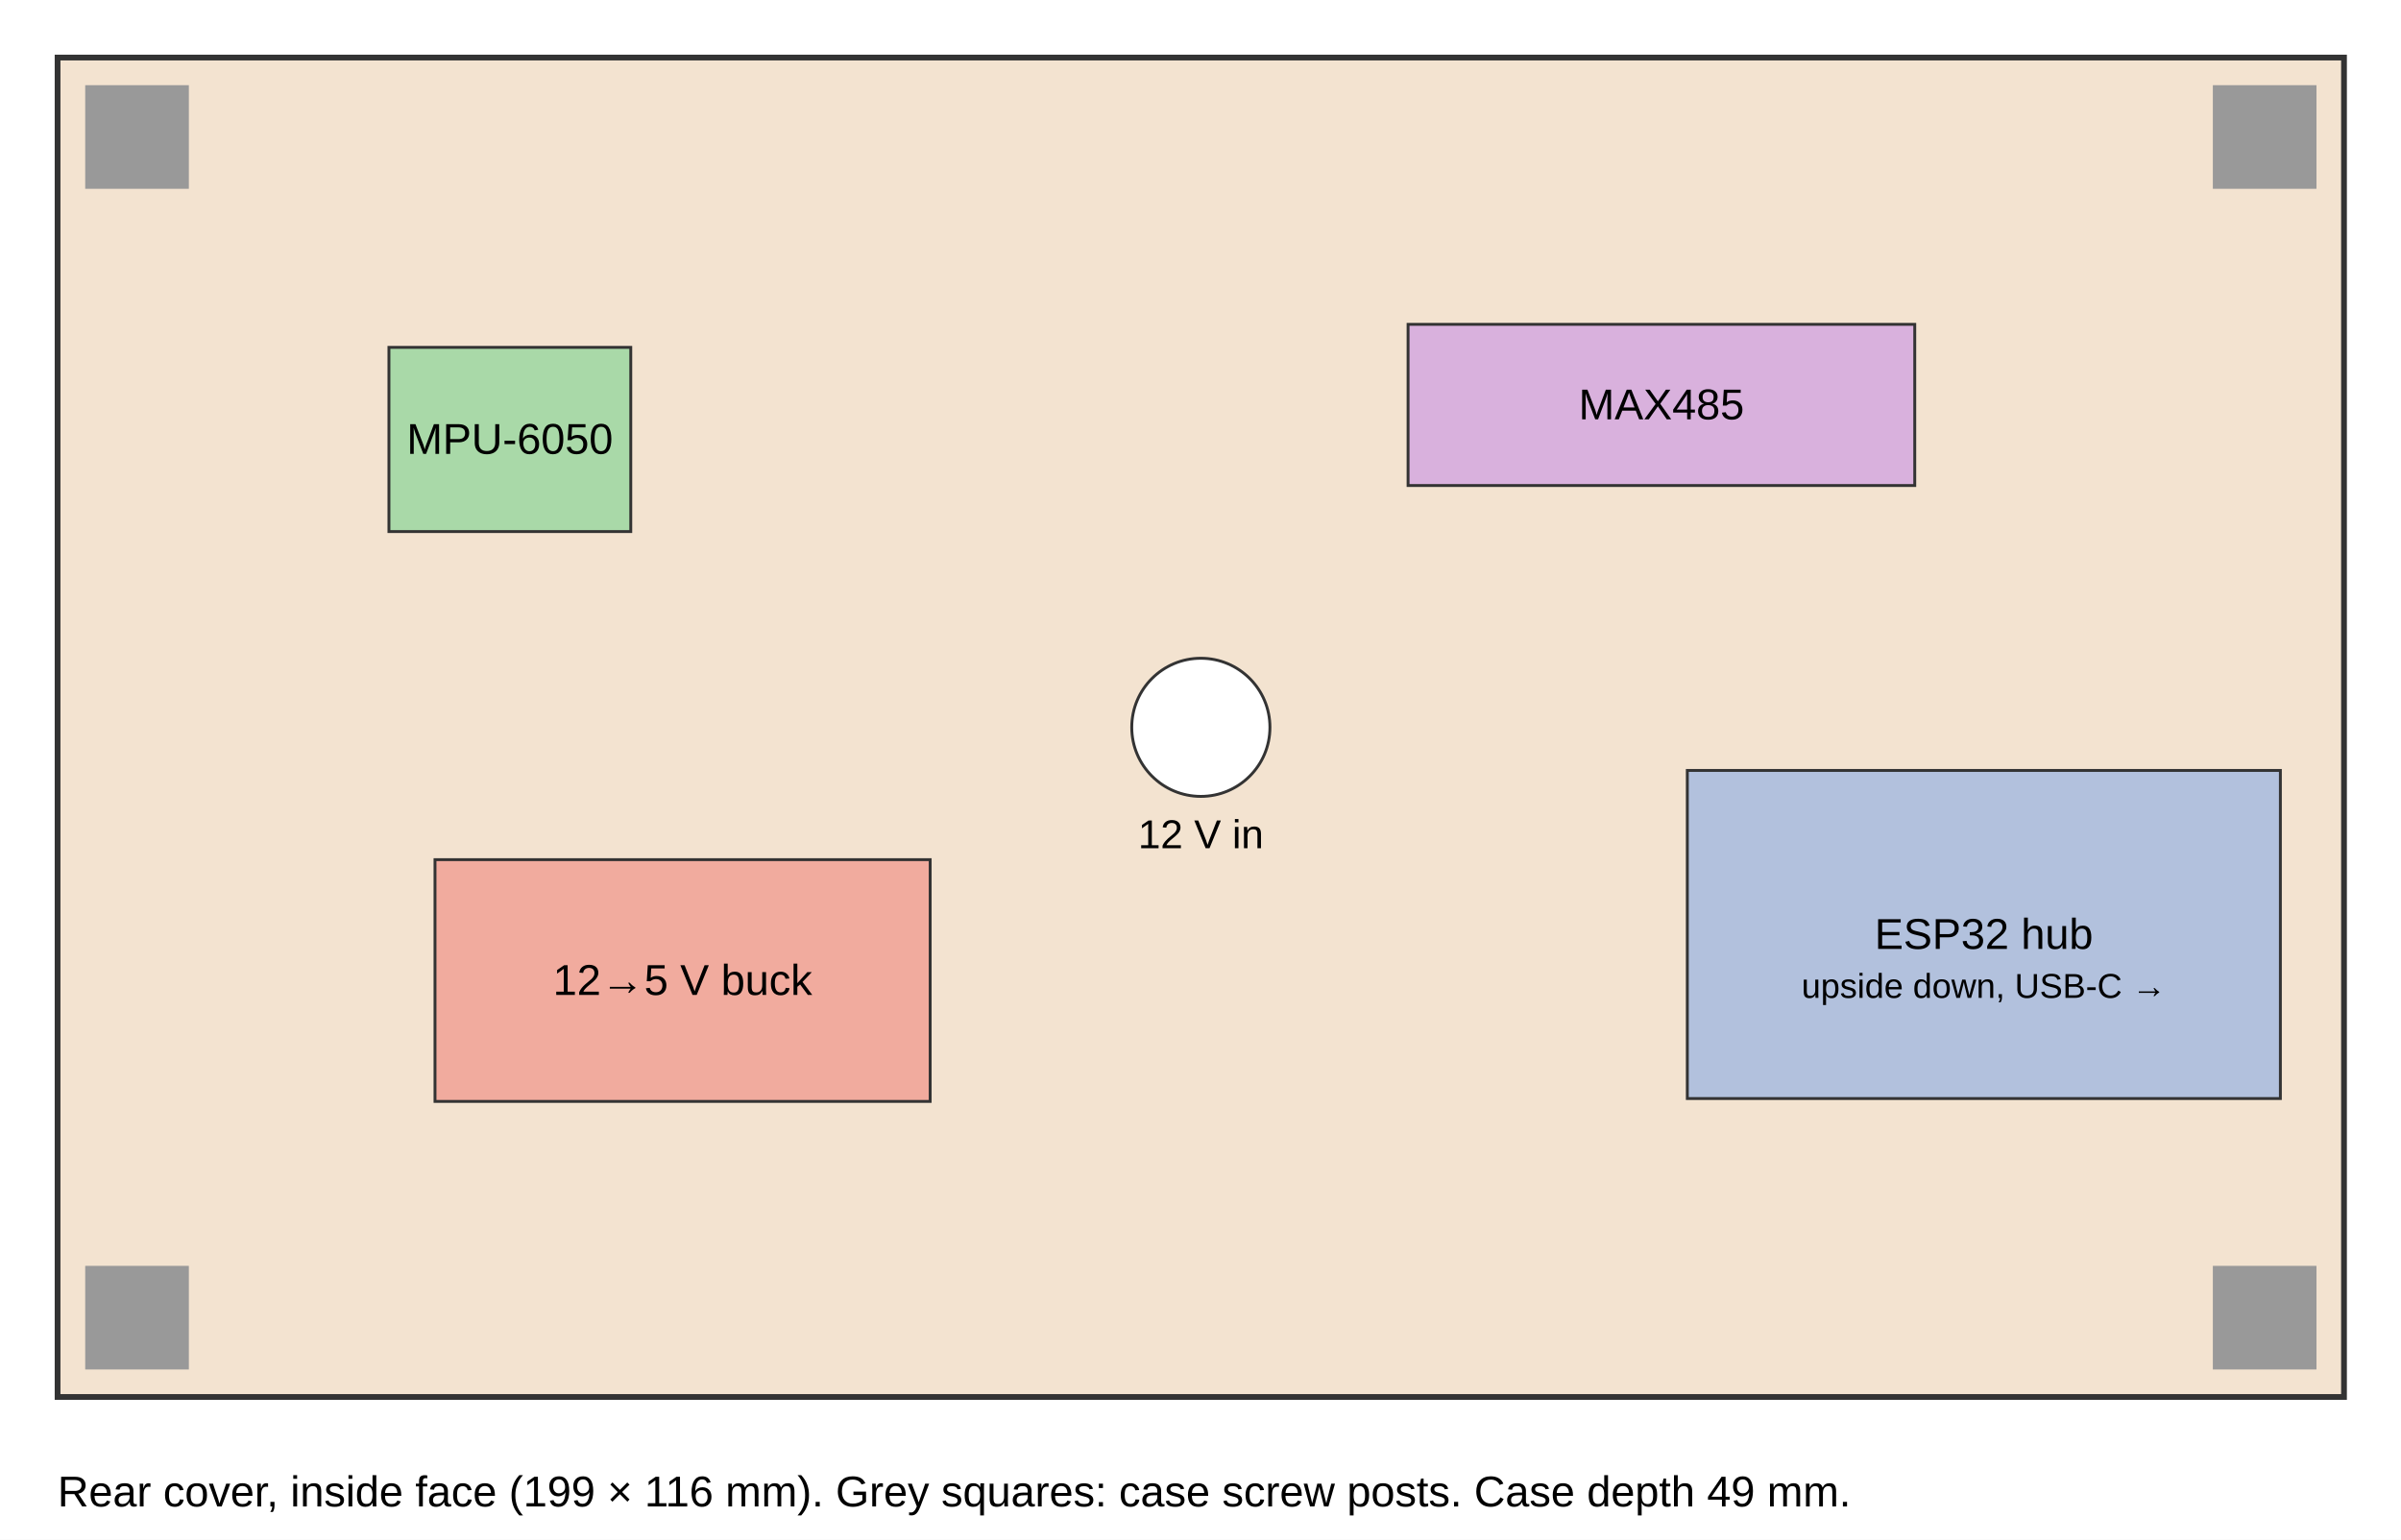
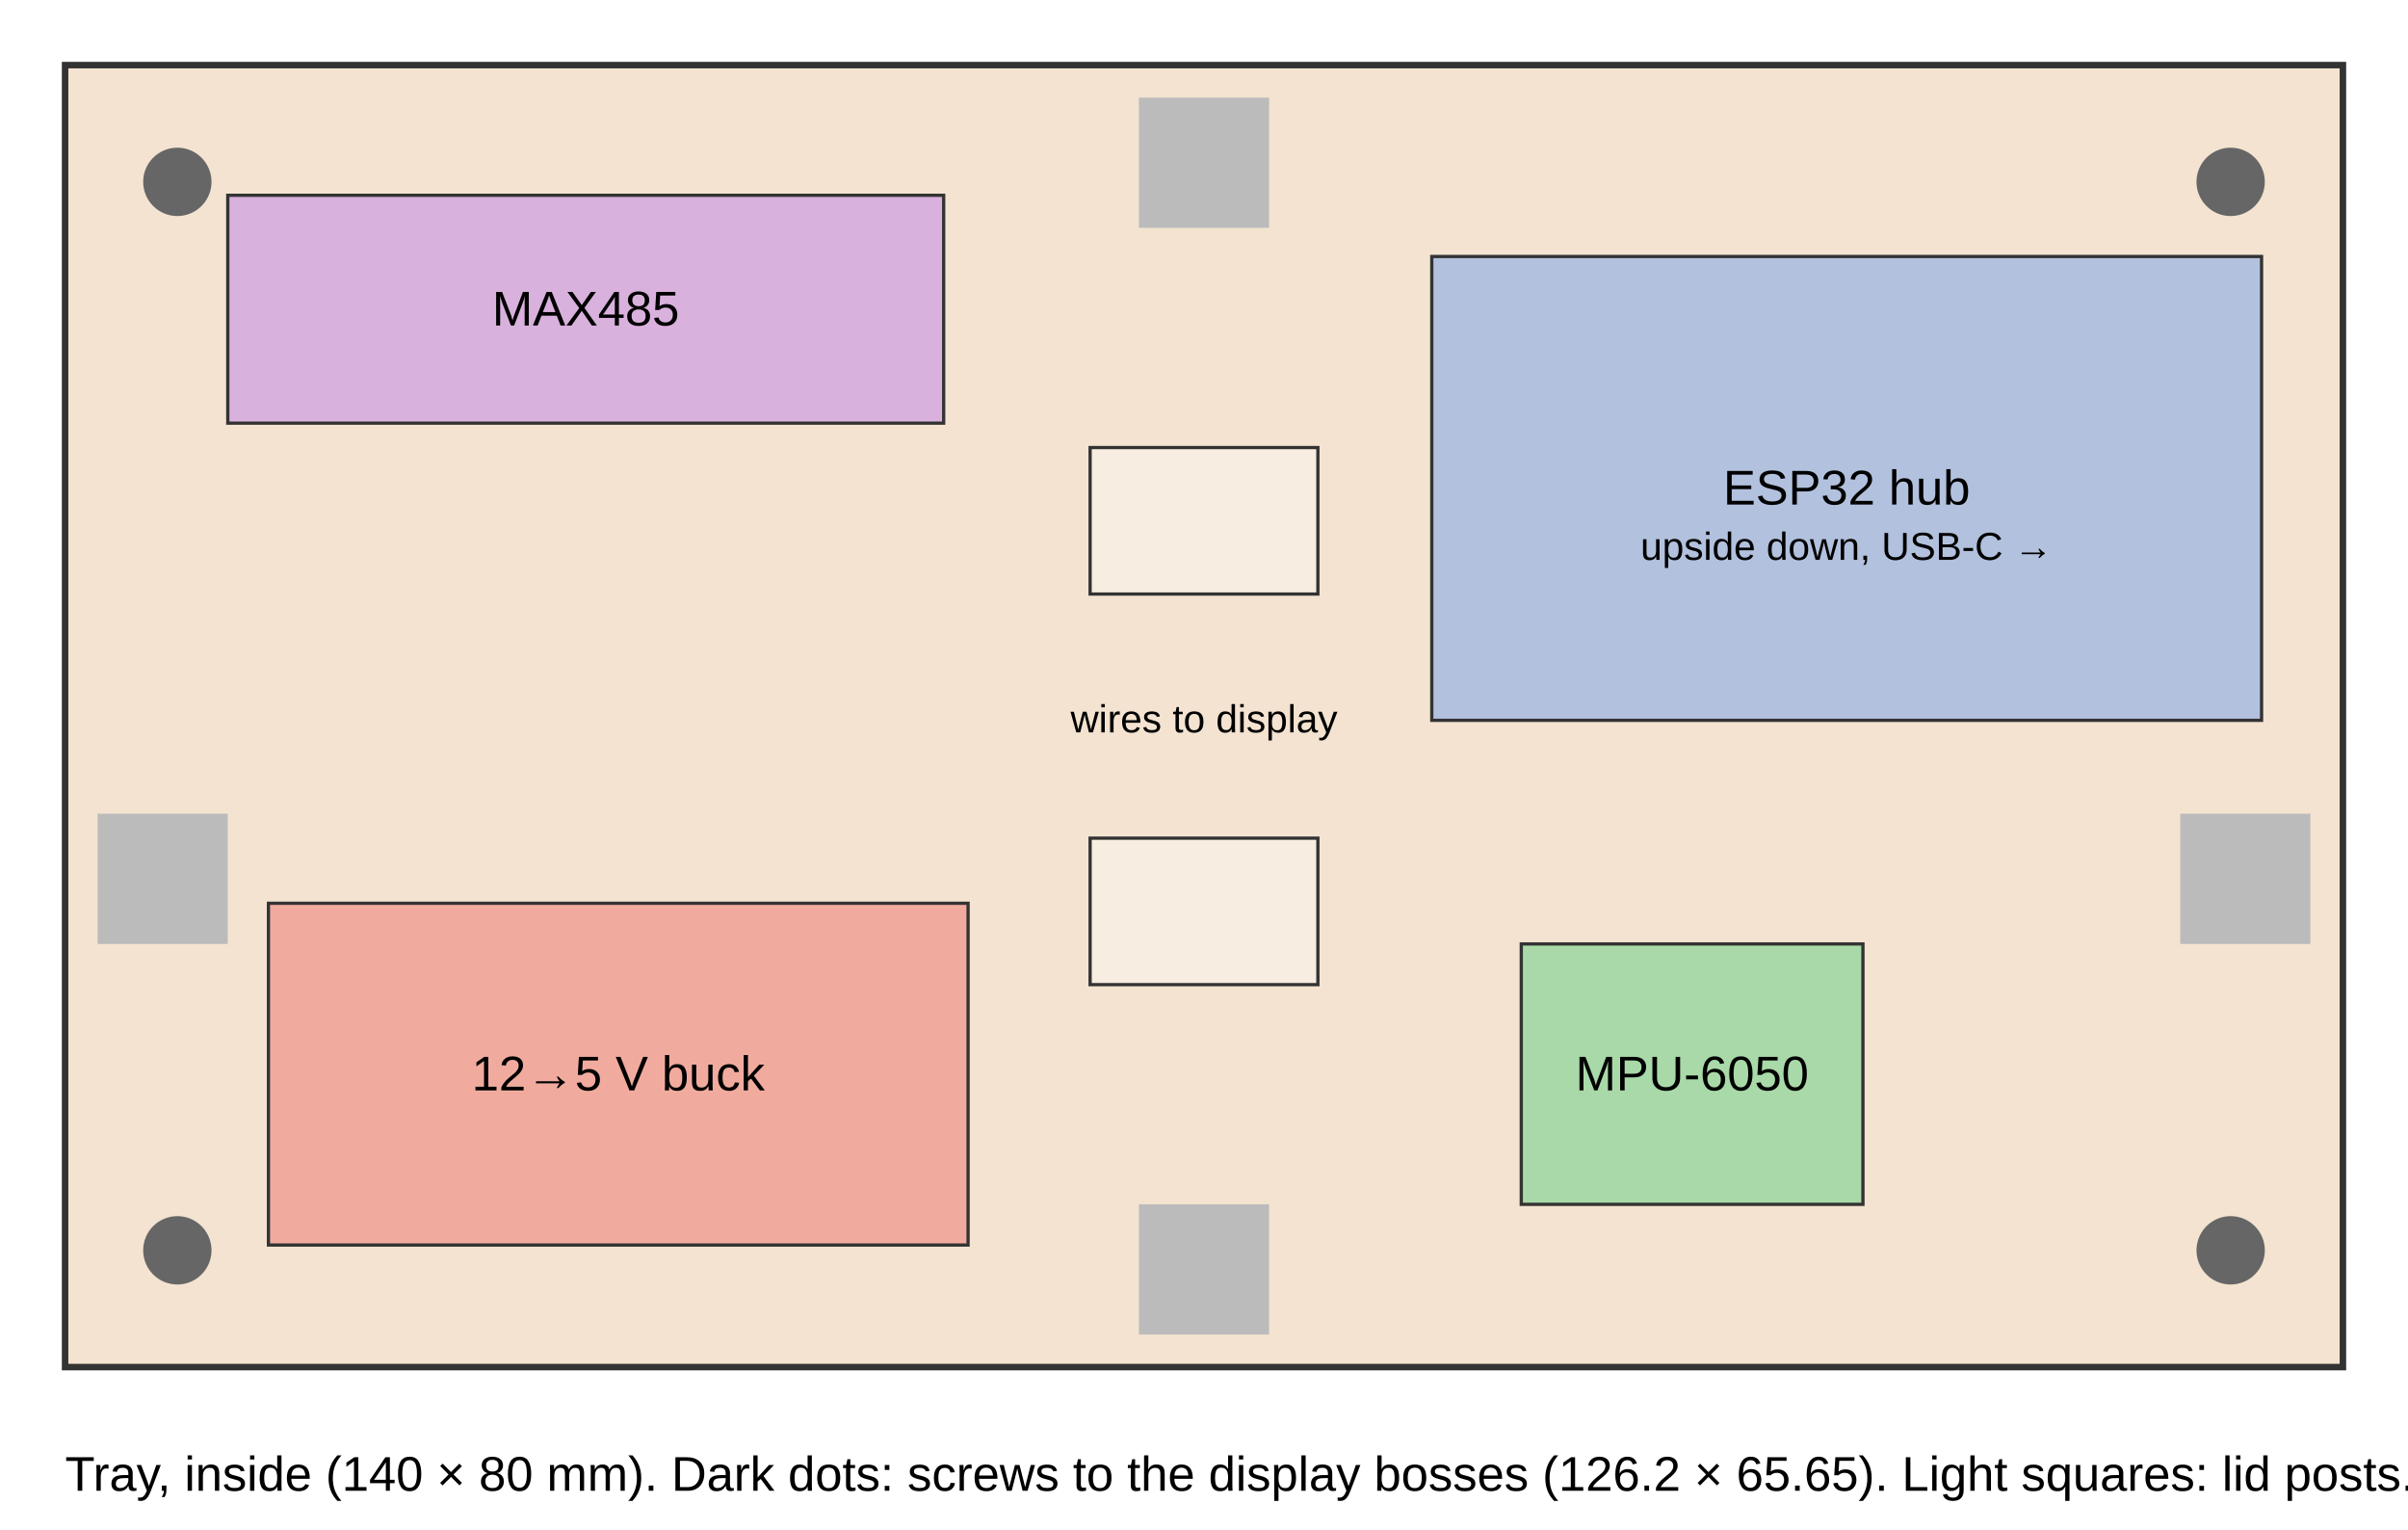
- <svg xmlns="http://www.w3.org/2000/svg" viewBox="0 0 834 535" font-family="Arial">
+ <svg xmlns="http://www.w3.org/2000/svg" viewBox="0 0 740 470" font-family="Arial">
  <rect width="100%" height="100%" fill="#fff" />
-   <rect x="20.0" y="20.0" width="794.2" height="465.4" fill="#f3e3d0" stroke="#333" stroke-width="2" />
-   <rect x="586.1" y="267.7" width="206.0" height="114.0" fill="#3b82f6" fill-opacity="0.35" stroke="#333" />
-   <text x="689.1" y="329.7" text-anchor="middle" font-size="15">ESP32 hub</text>
-   <rect x="135.1" y="120.7" width="84.0" height="64.0" fill="#22c55e" fill-opacity="0.35" stroke="#333" />
-   <text x="177.1" y="157.7" text-anchor="middle" font-size="15">MPU-6050</text>
-   <rect x="489.1" y="112.7" width="176.0" height="56.0" fill="#a855f7" fill-opacity="0.35" stroke="#333" />
-   <text x="577.1" y="145.7" text-anchor="middle" font-size="15">MAX485</text>
-   <rect x="151.1" y="298.7" width="172.0" height="84.0" fill="#ef4444" fill-opacity="0.35" stroke="#333" />
-   <text x="237.1" y="345.7" text-anchor="middle" font-size="15">12→5 V buck</text>
-   <circle cx="417.12" cy="252.72" r="24.0" fill="#fff" stroke="#333" />
-   <text x="417.12" y="294.72" text-anchor="middle" font-size="14">12 V in</text>
-   <rect x="29.6" y="439.84" width="36.0" height="36.0" fill="#999" />
-   <rect x="29.6" y="29.6" width="36.0" height="36.0" fill="#999" />
-   <rect x="768.64" y="439.84" width="36.0" height="36.0" fill="#999" />
-   <rect x="768.64" y="29.6" width="36.0" height="36.0" fill="#999" />
-   <text x="689.12" y="346.72" text-anchor="middle" font-size="12">upside down, USB-C →</text>
-   <text x="20" y="523.44" font-size="15">Rear cover, inside face (199 × 116 mm). Grey squares: case screw posts. Case depth 49 mm.</text>
+   <rect x="20.0" y="20.0" width="700.0" height="400.0" fill="#f3e3d0" stroke="#333" stroke-width="2" />
+   <rect x="440.0" y="78.8" width="255.0" height="142.5" fill="#3b82f6" fill-opacity="0.35" stroke="#333" />
+   <text x="567.5" y="155.0" text-anchor="middle" font-size="15">ESP32 hub</text>
+   <text x="567.5" y="172.0" text-anchor="middle" font-size="12">upside down, USB-C →</text>
+   <rect x="467.5" y="290.0" width="105.0" height="80.0" fill="#22c55e" fill-opacity="0.35" stroke="#333" />
+   <text x="520.0" y="335.0" text-anchor="middle" font-size="15">MPU-6050</text>
+   <rect x="70.0" y="60.0" width="220.0" height="70.0" fill="#a855f7" fill-opacity="0.35" stroke="#333" />
+   <text x="180.0" y="100.0" text-anchor="middle" font-size="15">MAX485</text>
+   <rect x="82.5" y="277.5" width="215.0" height="105.0" fill="#ef4444" fill-opacity="0.35" stroke="#333" />
+   <text x="190.0" y="335.0" text-anchor="middle" font-size="15">12→5 V buck</text>
+   <rect x="335.0" y="137.5" width="70.0" height="45.0" fill="#ffffff" fill-opacity="0.35" stroke="#333" />
+   <text x="370.0" y="165.0" text-anchor="middle" font-size="15" />
+   <rect x="335.0" y="257.5" width="70.0" height="45.0" fill="#ffffff" fill-opacity="0.35" stroke="#333" />
+   <text x="370.0" y="285.0" text-anchor="middle" font-size="15" />
+   <text x="370.0" y="225.0" text-anchor="middle" font-size="12">wires to display</text>
+   <circle cx="54.5" cy="384.125" r="10.5" fill="#666" />
+   <circle cx="54.5" cy="55.875" r="10.5" fill="#666" />
+   <circle cx="685.5" cy="384.125" r="10.5" fill="#666" />
+   <circle cx="685.5" cy="55.875" r="10.5" fill="#666" />
+   <rect x="30.0" y="250.0" width="40.0" height="40.0" fill="#bbb" />
+   <rect x="670.0" y="250.0" width="40.0" height="40.0" fill="#bbb" />
+   <rect x="350.0" y="30.0" width="40.0" height="40.0" fill="#bbb" />
+   <rect x="350.0" y="370.0" width="40.0" height="40.0" fill="#bbb" />
+   <text x="20" y="458.0" font-size="15">Tray, inside (140 × 80 mm). Dark dots: screws to the display bosses (126.2 × 65.65). Light squares: lid posts. Adds 50 mm behind the display.</text>
</svg>
